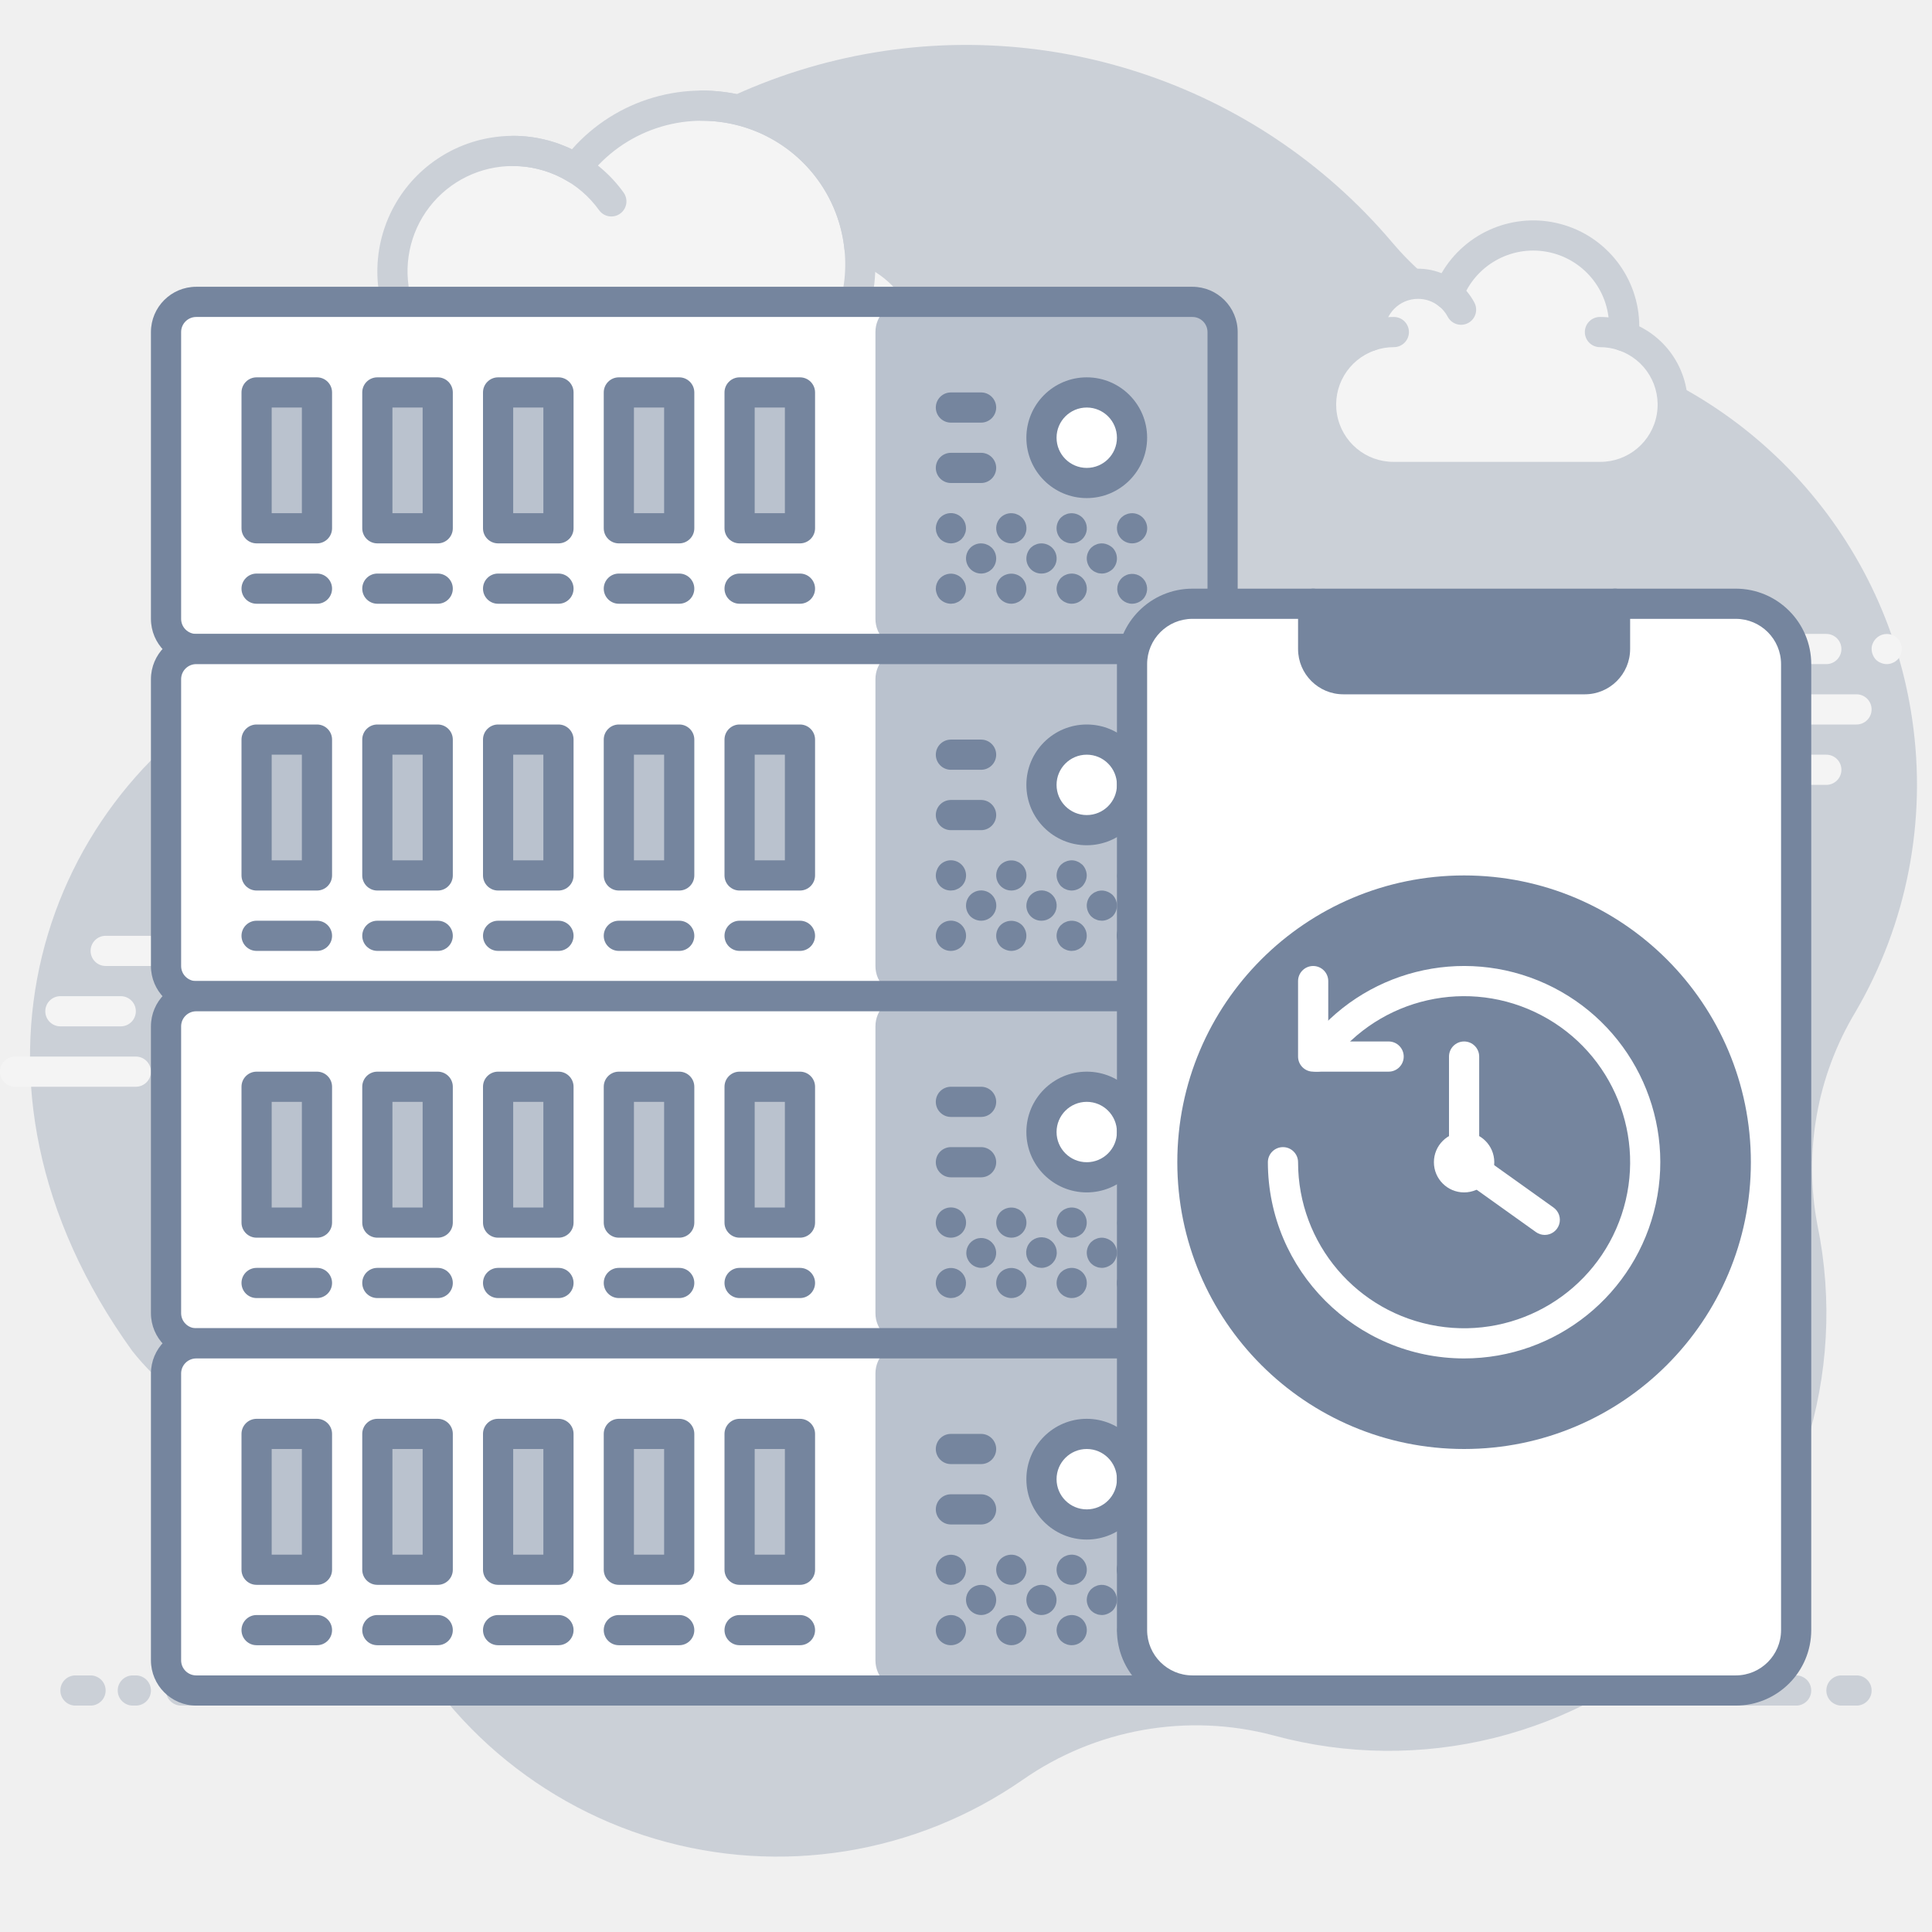
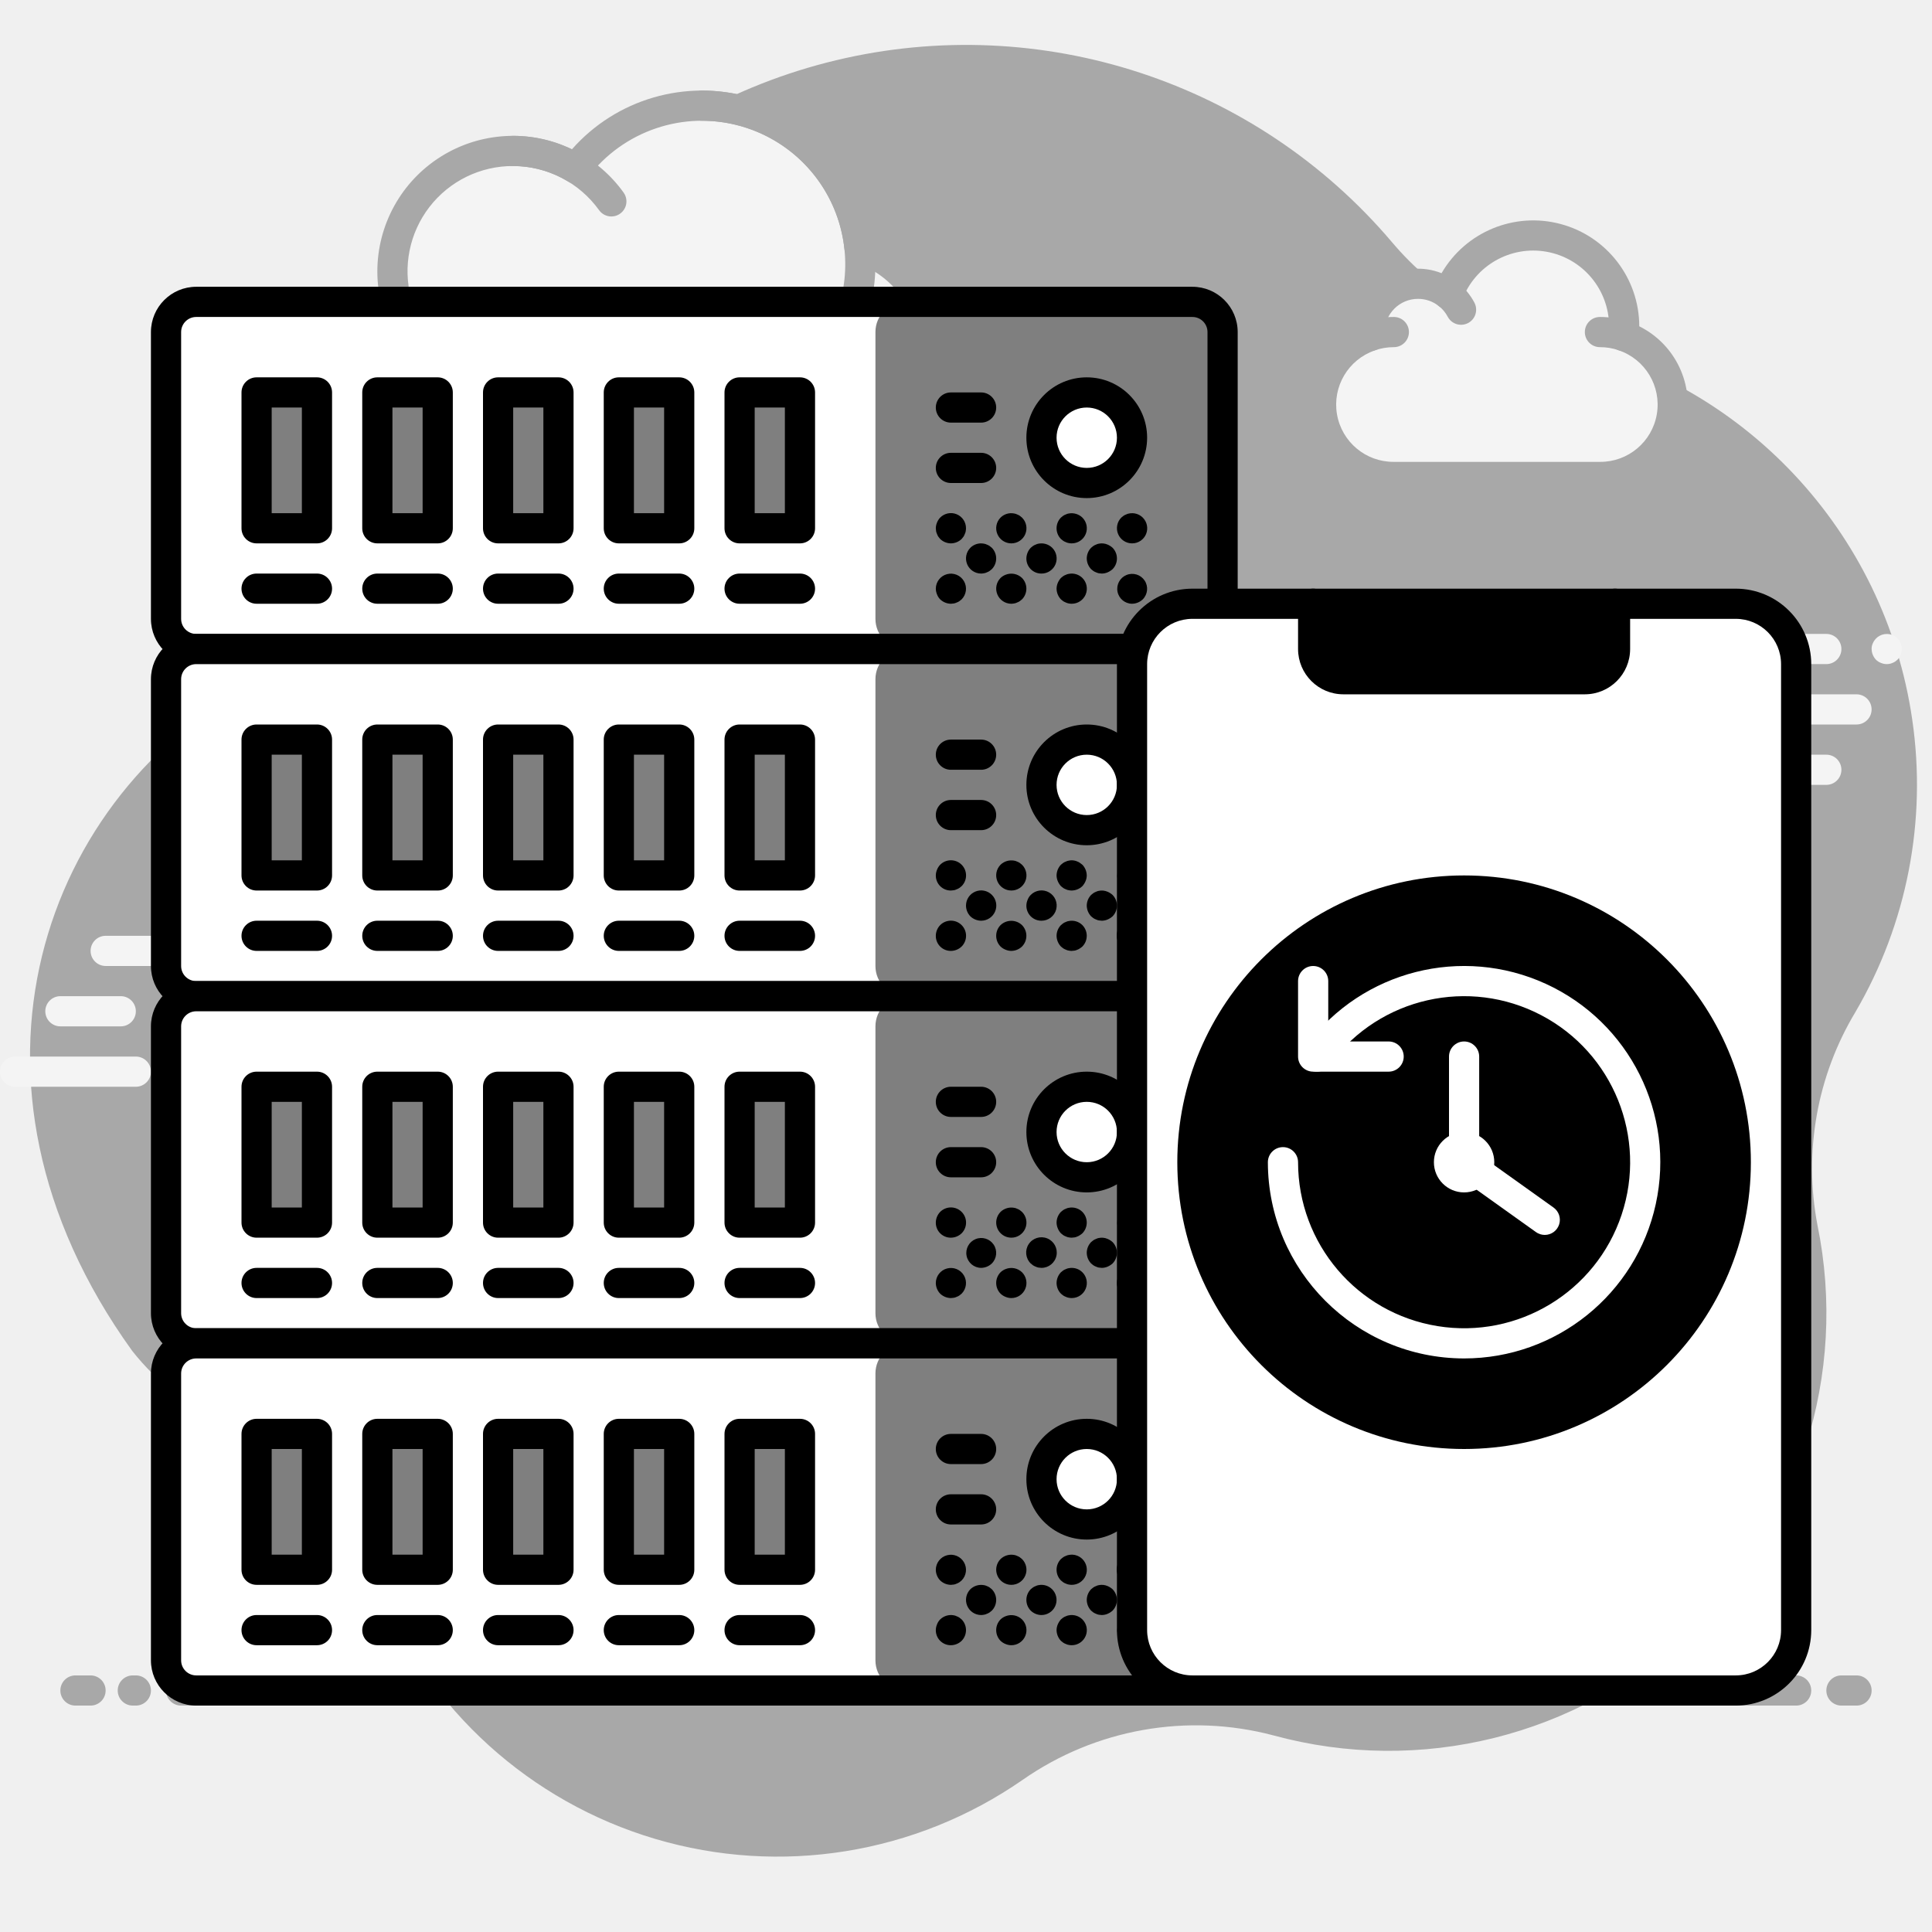
<svg xmlns="http://www.w3.org/2000/svg" viewBox="0 0 128 128">
  <defs>
-     <style>.cls-2,.cls-4{fill:#75859e}.cls-3{fill:#fff}.cls-4,.cls-5{opacity:.5}</style>
+     <style>.cls-2,.cls-4{fill:currentColor}.cls-3{fill:#fff}.cls-4,.cls-5{opacity:.5}</style>
  </defs>
  <g style="opacity:.3">
    <path d="M126.689 47.663a30 30 0 0 0-23.512-25.045 19.7 19.7 0 0 1-10.933-6.549A37.011 37.011 0 0 0 27.99 31.441a21 21 0 0 1-10.883 13.674C2.945 52.473-4.15 71.572 8.757 89.498a16.6 16.6 0 0 0 6.353 4.91 20.58 20.58 0 0 1 10.02 10.875 28.488 28.488 0 0 0 42.623 12.637 20.06 20.06 0 0 1 16.624-2.943 29 29 0 0 0 36.038-33.793 20.08 20.08 0 0 1 2.51-14.131 29.83 29.83 0 0 0 3.764-19.39" class="cls-2" />
    <path d="M107.568 22.265a6.022 6.022 0 0 0-11.622-2.77A3.213 3.213 0 0 0 90.736 22q.001.139.015.274a4.795 4.795 0 0 0 1.592 9.326H106a4.795 4.795 0 0 0 1.568-9.335" class="cls-3" />
    <path d="M106 32.6H92.344a5.794 5.794 0 0 1-2.59-10.99 4.212 4.212 0 0 1 5.752-3.51 7.025 7.025 0 0 1 13.1 3.5v.018A5.794 5.794 0 0 1 106 32.6M93.95 19.8a2.21 2.21 0 0 0-2.214 2.2q.002.095.011.188a1 1 0 0 1-.667 1.03 3.795 3.795 0 0 0 1.264 7.382H106a3.795 3.795 0 0 0 1.243-7.39 1 1 0 0 1-.67-1.057 5 5 0 0 0 .033-.553 5.025 5.025 0 0 0-9.725-1.752 1 1 0 0 1-1.556.43 2.2 2.2 0 0 0-1.375-.478" class="cls-2" />
    <path d="M106 22a4.8 4.8 0 0 1 1.58.264" class="cls-3" />
    <path d="M107.581 23.265a1 1 0 0 1-.327-.056A3.8 3.8 0 0 0 106 23a1 1 0 0 1 0-2 5.8 5.8 0 0 1 1.908.32 1 1 0 0 1-.327 1.945" class="cls-2" />
    <path d="M90.75 22.269A4.8 4.8 0 0 1 92.343 22" class="cls-3" />
    <path d="M90.75 23.269a1 1 0 0 1-.33-1.945A5.8 5.8 0 0 1 92.345 21a1 1 0 0 1 0 2 3.8 3.8 0 0 0-1.265.213 1 1 0 0 1-.329.056" class="cls-2" />
    <path d="M95.924 19.475a3.2 3.2 0 0 1 .874 1.042" class="cls-3" />
    <path d="M96.8 21.518a1 1 0 0 1-.886-.535 2.2 2.2 0 0 0-.603-.718 1 1 0 0 1 1.228-1.58 4.25 4.25 0 0 1 1.145 1.367 1 1 0 0 1-.884 1.466" class="cls-2" />
    <path d="M125 44a1 1 0 0 1-.38-.08.9.9 0 0 1-.33-.21A1.05 1.05 0 0 1 124 43a.8.8 0 0 1 .08-.38 1 1 0 0 1 1.11-.6.6.6 0 0 1 .19.06.8.8 0 0 1 .18.09 2 2 0 0 1 .15.12.9.9 0 0 1 .21.33 1 1 0 0 1 .08.38 1.05 1.05 0 0 1-.29.71l-.15.12a.8.8 0 0 1-.18.09.6.6 0 0 1-.19.06 1 1 0 0 1-.19.02m-2.002 4h-6a1 1 0 0 1 0-2h6a1 1 0 0 1 0 2m-2-4.001h-7a1 1 0 0 1 0-2h7a1 1 0 0 1 0 2m-8.001 4h-1.999a1 1 0 0 1 0-2h2a1 1 0 0 1 0 2m8 4.001h-8a1 1 0 0 1-.001-2h8.001a1 1 0 0 1 0 2M13 72a.997.997 0 0 1-.7-1.71 1.034 1.034 0 0 1 1.41 0A1 1 0 0 1 14 71a1 1 0 0 1-.29.71A1.04 1.04 0 0 1 13 72m1.001-4h-2a1 1 0 1 1 0-2h2a1 1 0 0 1 0 2m3-4.001H7.002a1 1 0 1 1 0-2h9.999a1 1 0 0 1 0 2m-9.001 4H4.001a1 1 0 1 1 0-2H8a1 1 0 0 1 0 2M9 72H1a1 1 0 0 1 0-2h8a1 1 0 0 1 0 2m17.266-51.988a7.984 7.984 0 0 1 11.875-8.847 10.49 10.49 0 0 1 18.803 5.25A7.496 7.496 0 0 1 54.5 31h-28a5.496 5.496 0 0 1-.234-10.988" class="cls-3" />
    <path d="M26.266 17.012c-.048-.185-.076-.376-.112-.565a8 8 0 0 0-.09.593c.068-.005.132-.025.202-.028" class="cls-3" />
    <path d="M54.5 32h-28a6.497 6.497 0 0 1-1.42-12.838A8.5 8.5 0 0 1 25 18a8.986 8.986 0 0 1 12.89-8.107 11.489 11.489 0 0 1 19.968 5.805A8.496 8.496 0 0 1 54.5 32M34 11a6.972 6.972 0 0 0-6.767 8.761 1 1 0 0 1-.925 1.25A4.496 4.496 0 0 0 26.5 30h28a6.496 6.496 0 0 0 2.117-12.64 1 1 0 0 1-.669-.842 9.488 9.488 0 0 0-17.01-4.748 1 1 0 0 1-1.315.25A7 7 0 0 0 34 11" class="cls-2" />
    <path d="M56.487 21.75a1 1 0 0 1-.95-1.31A9.51 9.51 0 0 0 46.5 8a1 1 0 0 1 0-2 11.51 11.51 0 0 1 10.938 15.058 1 1 0 0 1-.95.692m-26.366.612a1 1 0 0 1-.66-.248A4.5 4.5 0 0 0 26.5 21a1 1 0 0 1 0-2 6.5 6.5 0 0 1 4.281 1.61 1 1 0 0 1-.659 1.752m10.383-8.02a1 1 0 0 1-.814-.417A7.02 7.02 0 0 0 34 11a1 1 0 0 1 0-2 9.02 9.02 0 0 1 7.316 3.759 1 1 0 0 1-.811 1.583M118.999 113H12a1 1 0 0 1 0-2h106.999a1 1 0 0 1 0 2m4.001 0h-1a1 1 0 0 1 0-2h1a1 1 0 0 1 0 2M5.999 113h-1a1 1 0 0 1 0-2h1a1 1 0 1 1 0 2m3 0h-.2a1 1 0 1 1 0-2H9a1 1 0 1 1 0 2" class="cls-2" />
  </g>
  <rect width="70" height="23" x="11" y="20" class="cls-3" rx="2" />
  <rect width="23" height="23" x="58" y="20" class="cls-4" rx="2" />
  <path d="M65 28h-2a1 1 0 0 1 0-2h2a1 1 0 0 1 0 2m0 4h-2a1 1 0 0 1 0-2h2a1 1 0 0 1 0 2" class="cls-2" />
  <circle cx="72" cy="29" r="3" class="cls-3" />
  <path d="M72 33a4 4 0 1 1 4-4 4.004 4.004 0 0 1-4 4m0-6a2 2 0 1 0 2 2 2 2 0 0 0-2-2m-9 9a1.05 1.05 0 0 1-.71-.29 2 2 0 0 1-.12-.15.7.7 0 0 1-.09-.18.7.7 0 0 1-.06-.18A1.4 1.4 0 0 1 62 35a1 1 0 0 1 .08-.38 1 1 0 0 1 .21-.33A1 1 0 0 1 64 35a1.3 1.3 0 0 1-.02.2.6.6 0 0 1-.06.18.8.8 0 0 1-.09.18l-.12.15A1.04 1.04 0 0 1 63 36m4 0a1.004 1.004 0 0 1-.71-1.71 1 1 0 0 1 .9-.27.6.6 0 0 1 .19.06.8.8 0 0 1 .18.09l.15.12A1 1 0 0 1 67 36m4 0a1 1 0 0 1-.19-.02.6.6 0 0 1-.19-.06.8.8 0 0 1-.18-.09l-.15-.12a1.014 1.014 0 0 1 0-1.42l.15-.12a.8.8 0 0 1 .18-.09.6.6 0 0 1 .19-.06 1.03 1.03 0 0 1 .9.27A1 1 0 0 1 71 36m4 0a1.004 1.004 0 0 1-.71-1.71 2 2 0 0 1 .15-.12.8.8 0 0 1 .18-.09.6.6 0 0 1 .19-.06 1 1 0 0 1 .9.27A1 1 0 0 1 75 36m-12 4a1.05 1.05 0 0 1-.71-.29.9.9 0 0 1-.21-.33A1 1 0 0 1 62 39a1 1 0 1 1 1.71.71 2 2 0 0 1-.15.12.8.8 0 0 1-.18.09.7.7 0 0 1-.18.06 1.4 1.4 0 0 1-.2.02m4 0a1.004 1.004 0 0 1-.71-1.71 1 1 0 0 1 .33-.21 1.02 1.02 0 0 1 1.09.21 1.014 1.014 0 0 1 0 1.42l-.15.12a.8.8 0 0 1-.18.09.6.6 0 0 1-.19.06A1 1 0 0 1 67 40m4 0a1 1 0 0 1-.19-.02.6.6 0 0 1-.19-.06.8.8 0 0 1-.18-.09 2 2 0 0 1-.15-.12A1.05 1.05 0 0 1 70 39a1 1 0 0 1 .08-.38 1.2 1.2 0 0 1 .21-.33 2 2 0 0 1 .15-.12.8.8 0 0 1 .18-.09.6.6 0 0 1 .19-.06 1 1 0 0 1 .9.27A1 1 0 0 1 71 40m4 0a.99.99 0 1 1 .71-.29A1.05 1.05 0 0 1 75 40m-10-2a1.004 1.004 0 0 1-.71-1.71 1 1 0 0 1 .9-.27.6.6 0 0 1 .19.06.8.8 0 0 1 .18.09l.15.12a1.014 1.014 0 0 1 0 1.42 2 2 0 0 1-.15.12.8.8 0 0 1-.18.09.6.6 0 0 1-.19.06A1 1 0 0 1 65 38m4 0a.99.99 0 0 1-1-1 1.05 1.05 0 0 1 .29-.71l.15-.12a.8.8 0 0 1 .18-.09.6.6 0 0 1 .18-.06 1.02 1.02 0 0 1 .91.27A1 1 0 0 1 69 38m4 0a1.4 1.4 0 0 1-.2-.02.7.7 0 0 1-.18-.06.8.8 0 0 1-.18-.09l-.15-.12A1.05 1.05 0 0 1 72 37a1.03 1.03 0 0 1 .29-.71l.15-.12a.8.8 0 0 1 .18-.09.6.6 0 0 1 .18-.06.96.96 0 0 1 .58.06 1.2 1.2 0 0 1 .33.21 1.014 1.014 0 0 1 0 1.42 1.2 1.2 0 0 1-.33.21A1 1 0 0 1 73 38" class="cls-2" />
  <path d="M79 44H13a3.003 3.003 0 0 1-3-3V22a3.003 3.003 0 0 1 3-3h66a3.003 3.003 0 0 1 3 3v19a3.003 3.003 0 0 1-3 3M13 21a1 1 0 0 0-1 1v19a1 1 0 0 0 1 1h66a1 1 0 0 0 1-1V22a1 1 0 0 0-1-1Z" class="cls-2" />
  <g class="cls-5">
    <path d="M17 26h4v9h-4zm8 0h4v9h-4zm8 0h4v9h-4zm8 0h4v9h-4zm8 0h4v9h-4z" class="cls-2" />
  </g>
  <path d="M21 36h-4a1 1 0 0 1-1-1v-9a1 1 0 0 1 1-1h4a1 1 0 0 1 1 1v9a1 1 0 0 1-1 1m-3-2h2v-7h-2Zm11 2h-4a1 1 0 0 1-1-1v-9a1 1 0 0 1 1-1h4a1 1 0 0 1 1 1v9a1 1 0 0 1-1 1m-3-2h2v-7h-2Zm11 2h-4a1 1 0 0 1-1-1v-9a1 1 0 0 1 1-1h4a1 1 0 0 1 1 1v9a1 1 0 0 1-1 1m-3-2h2v-7h-2Zm11 2h-4a1 1 0 0 1-1-1v-9a1 1 0 0 1 1-1h4a1 1 0 0 1 1 1v9a1 1 0 0 1-1 1m-3-2h2v-7h-2Zm11 2h-4a1 1 0 0 1-1-1v-9a1 1 0 0 1 1-1h4a1 1 0 0 1 1 1v9a1 1 0 0 1-1 1m-3-2h2v-7h-2Zm-29 6h-4a1 1 0 0 1 0-2h4a1 1 0 0 1 0 2m8 0h-4a1 1 0 0 1 0-2h4a1 1 0 0 1 0 2m8 0h-4a1 1 0 0 1 0-2h4a1 1 0 0 1 0 2m8 0h-4a1 1 0 0 1 0-2h4a1 1 0 0 1 0 2m8 0h-4a1 1 0 0 1 0-2h4a1 1 0 0 1 0 2" class="cls-2" />
  <rect width="70" height="23" x="11" y="43" class="cls-3" rx="2" />
  <rect width="23" height="23" x="58" y="43" class="cls-4" rx="2" />
  <path d="M65 51h-2a1 1 0 0 1 0-2h2a1 1 0 0 1 0 2m0 4h-2a1 1 0 0 1 0-2h2a1 1 0 0 1 0 2" class="cls-2" />
  <circle cx="72" cy="52" r="3" class="cls-3" />
  <path d="M72 56a4 4 0 1 1 4-4 4.004 4.004 0 0 1-4 4m0-6a2 2 0 1 0 2 2 2 2 0 0 0-2-2m-9 9a.99.99 0 0 1-1-1 1 1 0 0 1 .08-.38 1 1 0 0 1 .21-.33 1.004 1.004 0 0 1 1.42 1.42 2 2 0 0 1-.15.12.8.8 0 0 1-.18.09.7.7 0 0 1-.18.06 1.4 1.4 0 0 1-.2.02m4 0a1.004 1.004 0 0 1-.71-1.71 1.03 1.03 0 0 1 .9-.27.6.6 0 0 1 .19.06.8.8 0 0 1 .18.09l.15.12A1 1 0 0 1 67 59m4 0a1 1 0 0 1-.19-.02.6.6 0 0 1-.19-.06.8.8 0 0 1-.18-.09l-.15-.12a1.2 1.2 0 0 1-.21-.33A1 1 0 0 1 70 58a1.05 1.05 0 0 1 .29-.71l.15-.12a.8.8 0 0 1 .18-.09.6.6 0 0 1 .19-.06.85.85 0 0 1 .39 0 .6.6 0 0 1 .18.06.6.6 0 0 1 .17.09c.06.04.11.08.16.12A1.05 1.05 0 0 1 72 58a1 1 0 0 1-.08.38 1.2 1.2 0 0 1-.21.33A1.05 1.05 0 0 1 71 59m4 0a.99.99 0 1 1 .71-.29A1.05 1.05 0 0 1 75 59m-12 4a.99.99 0 0 1-1-1 1.03 1.03 0 0 1 .29-.71 1.004 1.004 0 0 1 1.42 1.42A1.04 1.04 0 0 1 63 63m4 0a1 1 0 0 1-.38-.08 1 1 0 0 1-.33-.21 1.014 1.014 0 0 1 0-1.42 1.03 1.03 0 0 1 1.42 0 1.014 1.014 0 0 1 0 1.42A1.04 1.04 0 0 1 67 63m4 0a1 1 0 0 1-.19-.02.6.6 0 0 1-.19-.06.8.8 0 0 1-.18-.09 2 2 0 0 1-.15-.12A1.05 1.05 0 0 1 70 62a1.03 1.03 0 0 1 .29-.71l.15-.12a.8.8 0 0 1 .18-.09.6.6 0 0 1 .19-.06 1 1 0 0 1 .9.27 1.014 1.014 0 0 1 0 1.42 1 1 0 0 1-.16.12.6.6 0 0 1-.17.09.7.7 0 0 1-.18.06 1.4 1.4 0 0 1-.2.02m4 0a1 1 0 0 1-.19-.02.6.6 0 0 1-.19-.06.8.8 0 0 1-.18-.09 2 2 0 0 1-.15-.12A1.014 1.014 0 1 1 75 63m-10-2a1.05 1.05 0 0 1-.71-.29A1.03 1.03 0 0 1 64 60a1.004 1.004 0 1 1 1 1m4 0a.99.99 0 0 1-1-1 1 1 0 0 1 .08-.38.9.9 0 0 1 .21-.33A1.004 1.004 0 1 1 69 61m4 0a1.4 1.4 0 0 1-.2-.02.7.7 0 0 1-.18-.06.8.8 0 0 1-.18-.09l-.15-.12A1.05 1.05 0 0 1 72 60a1.03 1.03 0 0 1 .29-.71l.15-.12a.8.8 0 0 1 .18-.09.6.6 0 0 1 .18-.06.96.96 0 0 1 .58.06 1.2 1.2 0 0 1 .33.21 1.014 1.014 0 0 1 0 1.42 1.2 1.2 0 0 1-.33.21A1 1 0 0 1 73 61" class="cls-2" />
  <path d="M79 67H13a3.003 3.003 0 0 1-3-3V45a3.003 3.003 0 0 1 3-3h66a3.003 3.003 0 0 1 3 3v19a3.003 3.003 0 0 1-3 3M13 44a1 1 0 0 0-1 1v19a1 1 0 0 0 1 1h66a1 1 0 0 0 1-1V45a1 1 0 0 0-1-1Z" class="cls-2" />
  <g class="cls-5">
    <path d="M17 49h4v9h-4zm8 0h4v9h-4zm8 0h4v9h-4zm8 0h4v9h-4zm8 0h4v9h-4z" class="cls-2" />
  </g>
  <path d="M21 59h-4a1 1 0 0 1-1-1v-9a1 1 0 0 1 1-1h4a1 1 0 0 1 1 1v9a1 1 0 0 1-1 1m-3-2h2v-7h-2Zm11 2h-4a1 1 0 0 1-1-1v-9a1 1 0 0 1 1-1h4a1 1 0 0 1 1 1v9a1 1 0 0 1-1 1m-3-2h2v-7h-2Zm11 2h-4a1 1 0 0 1-1-1v-9a1 1 0 0 1 1-1h4a1 1 0 0 1 1 1v9a1 1 0 0 1-1 1m-3-2h2v-7h-2Zm11 2h-4a1 1 0 0 1-1-1v-9a1 1 0 0 1 1-1h4a1 1 0 0 1 1 1v9a1 1 0 0 1-1 1m-3-2h2v-7h-2Zm11 2h-4a1 1 0 0 1-1-1v-9a1 1 0 0 1 1-1h4a1 1 0 0 1 1 1v9a1 1 0 0 1-1 1m-3-2h2v-7h-2Zm-29 6h-4a1 1 0 0 1 0-2h4a1 1 0 0 1 0 2m8 0h-4a1 1 0 0 1 0-2h4a1 1 0 0 1 0 2m8 0h-4a1 1 0 0 1 0-2h4a1 1 0 0 1 0 2m8 0h-4a1 1 0 0 1 0-2h4a1 1 0 0 1 0 2m8 0h-4a1 1 0 0 1 0-2h4a1 1 0 0 1 0 2" class="cls-2" />
  <rect width="70" height="23" x="11" y="66" class="cls-3" rx="2" />
  <rect width="23" height="23" x="58" y="66" class="cls-4" rx="2" />
  <path d="M65 74h-2a1 1 0 0 1 0-2h2a1 1 0 0 1 0 2m0 4h-2a1 1 0 0 1 0-2h2a1 1 0 0 1 0 2" class="cls-2" />
  <circle cx="72" cy="75" r="3" class="cls-3" />
  <path d="M72 79a4 4 0 1 1 4-4 4.004 4.004 0 0 1-4 4m0-6a2 2 0 1 0 2 2 2 2 0 0 0-2-2m-9 9a.99.99 0 0 1-1-1 1.03 1.03 0 0 1 .29-.71 1.004 1.004 0 0 1 1.42 1.42A1.04 1.04 0 0 1 63 82m4 0a1.004 1.004 0 0 1-.71-1.71 1.03 1.03 0 0 1 .9-.27.6.6 0 0 1 .19.06.8.8 0 0 1 .18.09 2 2 0 0 1 .15.12A1 1 0 0 1 67 82m4 0a1 1 0 0 1-.19-.02.6.6 0 0 1-.19-.06.8.8 0 0 1-.18-.09l-.15-.12a1 1 0 0 1-.21-.33A1 1 0 0 1 70 81a1.03 1.03 0 0 1 .29-.71l.15-.12a.8.8 0 0 1 .18-.09.6.6 0 0 1 .19-.06 1 1 0 0 1 .9.27 1.014 1.014 0 0 1 0 1.42 1 1 0 0 1-.16.12.6.6 0 0 1-.17.09.7.7 0 0 1-.18.06 1.4 1.4 0 0 1-.2.02m4 0a.99.99 0 1 1 .71-.29A1.05 1.05 0 0 1 75 82m-12 4a1.05 1.05 0 0 1-.71-.29A1.03 1.03 0 0 1 62 85a1 1 0 1 1 1.71.71l-.15.12a.8.8 0 0 1-.18.09.7.7 0 0 1-.18.06 1.4 1.4 0 0 1-.2.02m4 0a1 1 0 0 1-.38-.08 1 1 0 0 1-.33-.21 1.014 1.014 0 0 1 0-1.42 1 1 0 0 1 .33-.21 1.02 1.02 0 0 1 1.09.21A1 1 0 0 1 67 86m4 0a1 1 0 0 1-.19-.02.6.6 0 0 1-.19-.06.8.8 0 0 1-.18-.09l-.15-.12A1.03 1.03 0 0 1 70 85a1.05 1.05 0 0 1 .29-.71 2 2 0 0 1 .15-.12.8.8 0 0 1 .18-.09.6.6 0 0 1 .19-.06 1 1 0 0 1 .9.27A1 1 0 0 1 71 86m4 0a1.05 1.05 0 0 1-.71-.29 1.2 1.2 0 0 1-.21-.33A.8.8 0 0 1 74 85a1 1 0 1 1 2 0 1 1 0 0 1-.08.38 1.2 1.2 0 0 1-.21.33A1.05 1.05 0 0 1 75 86m-10-2a.99.99 0 1 1 .71-.29A1.05 1.05 0 0 1 65 84m4 0a1.4 1.4 0 0 1-.2-.02.7.7 0 0 1-.18-.06.8.8 0 0 1-.18-.09l-.15-.12A1.014 1.014 0 1 1 69 84m4 0a1.4 1.4 0 0 1-.2-.02.7.7 0 0 1-.18-.06.8.8 0 0 1-.18-.09l-.15-.12A1.05 1.05 0 0 1 72 83a1.03 1.03 0 0 1 .29-.71l.15-.12a.8.8 0 0 1 .18-.09.6.6 0 0 1 .18-.06.96.96 0 0 1 .58.06 1.2 1.2 0 0 1 .33.21 1.014 1.014 0 0 1 0 1.42 1.2 1.2 0 0 1-.33.21A1 1 0 0 1 73 84" class="cls-2" />
  <path d="M79 90H13a3.003 3.003 0 0 1-3-3V68a3.003 3.003 0 0 1 3-3h66a3.003 3.003 0 0 1 3 3v19a3.003 3.003 0 0 1-3 3M13 67a1 1 0 0 0-1 1v19a1 1 0 0 0 1 1h66a1 1 0 0 0 1-1V68a1 1 0 0 0-1-1Z" class="cls-2" />
  <g class="cls-5">
    <path d="M17 72h4v9h-4zm8 0h4v9h-4zm8 0h4v9h-4zm8 0h4v9h-4zm8 0h4v9h-4z" class="cls-2" />
  </g>
  <path d="M21 82h-4a1 1 0 0 1-1-1v-9a1 1 0 0 1 1-1h4a1 1 0 0 1 1 1v9a1 1 0 0 1-1 1m-3-2h2v-7h-2Zm11 2h-4a1 1 0 0 1-1-1v-9a1 1 0 0 1 1-1h4a1 1 0 0 1 1 1v9a1 1 0 0 1-1 1m-3-2h2v-7h-2Zm11 2h-4a1 1 0 0 1-1-1v-9a1 1 0 0 1 1-1h4a1 1 0 0 1 1 1v9a1 1 0 0 1-1 1m-3-2h2v-7h-2Zm11 2h-4a1 1 0 0 1-1-1v-9a1 1 0 0 1 1-1h4a1 1 0 0 1 1 1v9a1 1 0 0 1-1 1m-3-2h2v-7h-2Zm11 2h-4a1 1 0 0 1-1-1v-9a1 1 0 0 1 1-1h4a1 1 0 0 1 1 1v9a1 1 0 0 1-1 1m-3-2h2v-7h-2Zm-29 6h-4a1 1 0 0 1 0-2h4a1 1 0 0 1 0 2m8 0h-4a1 1 0 0 1 0-2h4a1 1 0 0 1 0 2m8 0h-4a1 1 0 0 1 0-2h4a1 1 0 0 1 0 2m8 0h-4a1 1 0 0 1 0-2h4a1 1 0 0 1 0 2m8 0h-4a1 1 0 0 1 0-2h4a1 1 0 0 1 0 2" class="cls-2" />
  <rect width="70" height="23" x="11" y="89" class="cls-3" rx="2" />
  <rect width="23" height="23" x="58" y="89" class="cls-4" rx="2" />
  <path d="M65 97h-2a1 1 0 0 1 0-2h2a1 1 0 0 1 0 2m0 4h-2a1 1 0 0 1 0-2h2a1 1 0 0 1 0 2" class="cls-2" />
  <circle cx="72" cy="98" r="3" class="cls-3" />
  <path d="M72 102a4 4 0 1 1 4-4 4.004 4.004 0 0 1-4 4m0-6a2 2 0 1 0 2 2 2 2 0 0 0-2-2m-9 9a1.05 1.05 0 0 1-.71-.29A1.03 1.03 0 0 1 62 104a1 1 0 1 1 1.71.71l-.15.12a.8.8 0 0 1-.18.09.7.7 0 0 1-.18.06 1.4 1.4 0 0 1-.2.02m4 0a1.004 1.004 0 0 1-.71-1.71 1.03 1.03 0 0 1 .9-.27.6.6 0 0 1 .19.06.8.8 0 0 1 .18.09 2 2 0 0 1 .15.12A1 1 0 0 1 67 105m4 0a1 1 0 0 1-.19-.02.6.6 0 0 1-.19-.06.8.8 0 0 1-.18-.09l-.15-.12a1.014 1.014 0 0 1 0-1.42l.15-.12a.8.8 0 0 1 .18-.09.6.6 0 0 1 .19-.06 1 1 0 0 1 .9.27A1 1 0 0 1 71 105m4 0a1 1 0 0 1-.19-.02.6.6 0 0 1-.19-.06.8.8 0 0 1-.18-.09 2 2 0 0 1-.15-.12 1.014 1.014 0 1 1 .71.29m-12 4a.99.99 0 0 1-1-1 1 1 0 0 1 .08-.38.9.9 0 0 1 .21-.33 1.02 1.02 0 0 1 .91-.27.6.6 0 0 1 .18.06.8.8 0 0 1 .18.09 2 2 0 0 1 .15.12 1.014 1.014 0 0 1 0 1.42 1.04 1.04 0 0 1-.71.29m4 0a1 1 0 0 1-.38-.08 1 1 0 0 1-.33-.21 1.014 1.014 0 0 1 0-1.42 1 1 0 0 1 .33-.21 1.02 1.02 0 0 1 1.09.21A1 1 0 0 1 67 109m4 0a1 1 0 0 1-.19-.02.6.6 0 0 1-.19-.06.8.8 0 0 1-.18-.09 2 2 0 0 1-.15-.12A1.05 1.05 0 0 1 70 108a1 1 0 0 1 .08-.38 1.2 1.2 0 0 1 .21-.33 2 2 0 0 1 .15-.12.8.8 0 0 1 .18-.09.6.6 0 0 1 .19-.06 1 1 0 0 1 .9.27A1 1 0 0 1 71 109m4 0a.99.99 0 1 1 .71-.29 1.05 1.05 0 0 1-.71.29m-10-2a1.004 1.004 0 0 1-.71-1.71 1.03 1.03 0 0 1 .9-.27.6.6 0 0 1 .19.06.8.8 0 0 1 .18.09 2 2 0 0 1 .15.12 1.014 1.014 0 0 1 0 1.42 2 2 0 0 1-.15.12.8.8 0 0 1-.18.09.6.6 0 0 1-.19.06 1 1 0 0 1-.19.02m4 0a1.03 1.03 0 0 1-.71-.29 1.014 1.014 0 0 1 0-1.42l.15-.12a.8.8 0 0 1 .18-.09.6.6 0 0 1 .18-.06A1 1 0 1 1 69 107m4 0a1.4 1.4 0 0 1-.2-.02.7.7 0 0 1-.18-.06.8.8 0 0 1-.18-.09l-.15-.12A1.05 1.05 0 0 1 72 106a1.03 1.03 0 0 1 .29-.71l.15-.12a.8.8 0 0 1 .18-.09.6.6 0 0 1 .18-.06.96.96 0 0 1 .58.06 1.2 1.2 0 0 1 .33.21 1.014 1.014 0 0 1 0 1.42 1.2 1.2 0 0 1-.33.21 1 1 0 0 1-.38.08" class="cls-2" />
  <path d="M79 113H13a3.003 3.003 0 0 1-3-3V91a3.003 3.003 0 0 1 3-3h66a3.003 3.003 0 0 1 3 3v19a3.003 3.003 0 0 1-3 3M13 90a1 1 0 0 0-1 1v19a1 1 0 0 0 1 1h66a1 1 0 0 0 1-1V91a1 1 0 0 0-1-1Z" class="cls-2" />
  <g class="cls-5">
    <path d="M17 95h4v9h-4zm8 0h4v9h-4zm8 0h4v9h-4zm8 0h4v9h-4zm8 0h4v9h-4z" class="cls-2" />
  </g>
  <path d="M21 105h-4a1 1 0 0 1-1-1v-9a1 1 0 0 1 1-1h4a1 1 0 0 1 1 1v9a1 1 0 0 1-1 1m-3-2h2v-7h-2Zm11 2h-4a1 1 0 0 1-1-1v-9a1 1 0 0 1 1-1h4a1 1 0 0 1 1 1v9a1 1 0 0 1-1 1m-3-2h2v-7h-2Zm11 2h-4a1 1 0 0 1-1-1v-9a1 1 0 0 1 1-1h4a1 1 0 0 1 1 1v9a1 1 0 0 1-1 1m-3-2h2v-7h-2Zm11 2h-4a1 1 0 0 1-1-1v-9a1 1 0 0 1 1-1h4a1 1 0 0 1 1 1v9a1 1 0 0 1-1 1m-3-2h2v-7h-2Zm11 2h-4a1 1 0 0 1-1-1v-9a1 1 0 0 1 1-1h4a1 1 0 0 1 1 1v9a1 1 0 0 1-1 1m-3-2h2v-7h-2Zm-29 6h-4a1 1 0 0 1 0-2h4a1 1 0 0 1 0 2m8 0h-4a1 1 0 0 1 0-2h4a1 1 0 0 1 0 2m8 0h-4a1 1 0 0 1 0-2h4a1 1 0 0 1 0 2m8 0h-4a1 1 0 0 1 0-2h4a1 1 0 0 1 0 2m8 0h-4a1 1 0 0 1 0-2h4a1 1 0 0 1 0 2" class="cls-2" />
  <rect width="44" height="72" x="75" y="40" class="cls-3" rx="4" />
  <path d="M107 40v3a2 2 0 0 1-2 2H89a2 2 0 0 1-2-2v-3Z" class="cls-2" />
  <path d="M115 113H79a5.006 5.006 0 0 1-5-5V44a5.006 5.006 0 0 1 5-5h36a5.006 5.006 0 0 1 5 5v64a5.006 5.006 0 0 1-5 5M79 41a3.003 3.003 0 0 0-3 3v64a3.003 3.003 0 0 0 3 3h36a3.003 3.003 0 0 0 3-3V44a3.003 3.003 0 0 0-3-3Z" class="cls-2" />
  <path d="M105 46H89a3.003 3.003 0 0 1-3-3v-3a1 1 0 0 1 2 0v3a1 1 0 0 0 1 1h16a1 1 0 0 0 1-1v-3a1 1 0 0 1 2 0v3a3.003 3.003 0 0 1-3 3" class="cls-2" />
  <circle cx="97" cy="77" r="19" class="cls-2" />
  <path d="M97 90a13.015 13.015 0 0 1-13-13 1 1 0 0 1 2 0 11 11 0 1 0 2.2-6.6l-.16.208a1 1 0 0 1-1.588-1.216l.154-.202A13 13 0 1 1 97 90" class="cls-3" />
  <path d="M92 71h-5a1 1 0 0 1-1-1v-5a1 1 0 0 1 2 0v4h4a1 1 0 0 1 0 2m10.344 10.817a1 1 0 0 1-.58-.186l-5.345-3.817A1 1 0 0 1 96 77v-7a1 1 0 0 1 2 0v6.485l4.926 3.518a1 1 0 0 1-.582 1.814" class="cls-3" />
  <path d="M97 79a2 2 0 1 1 2-2 2 2 0 0 1-2 2m0-2.001" class="cls-3" />
</svg>
